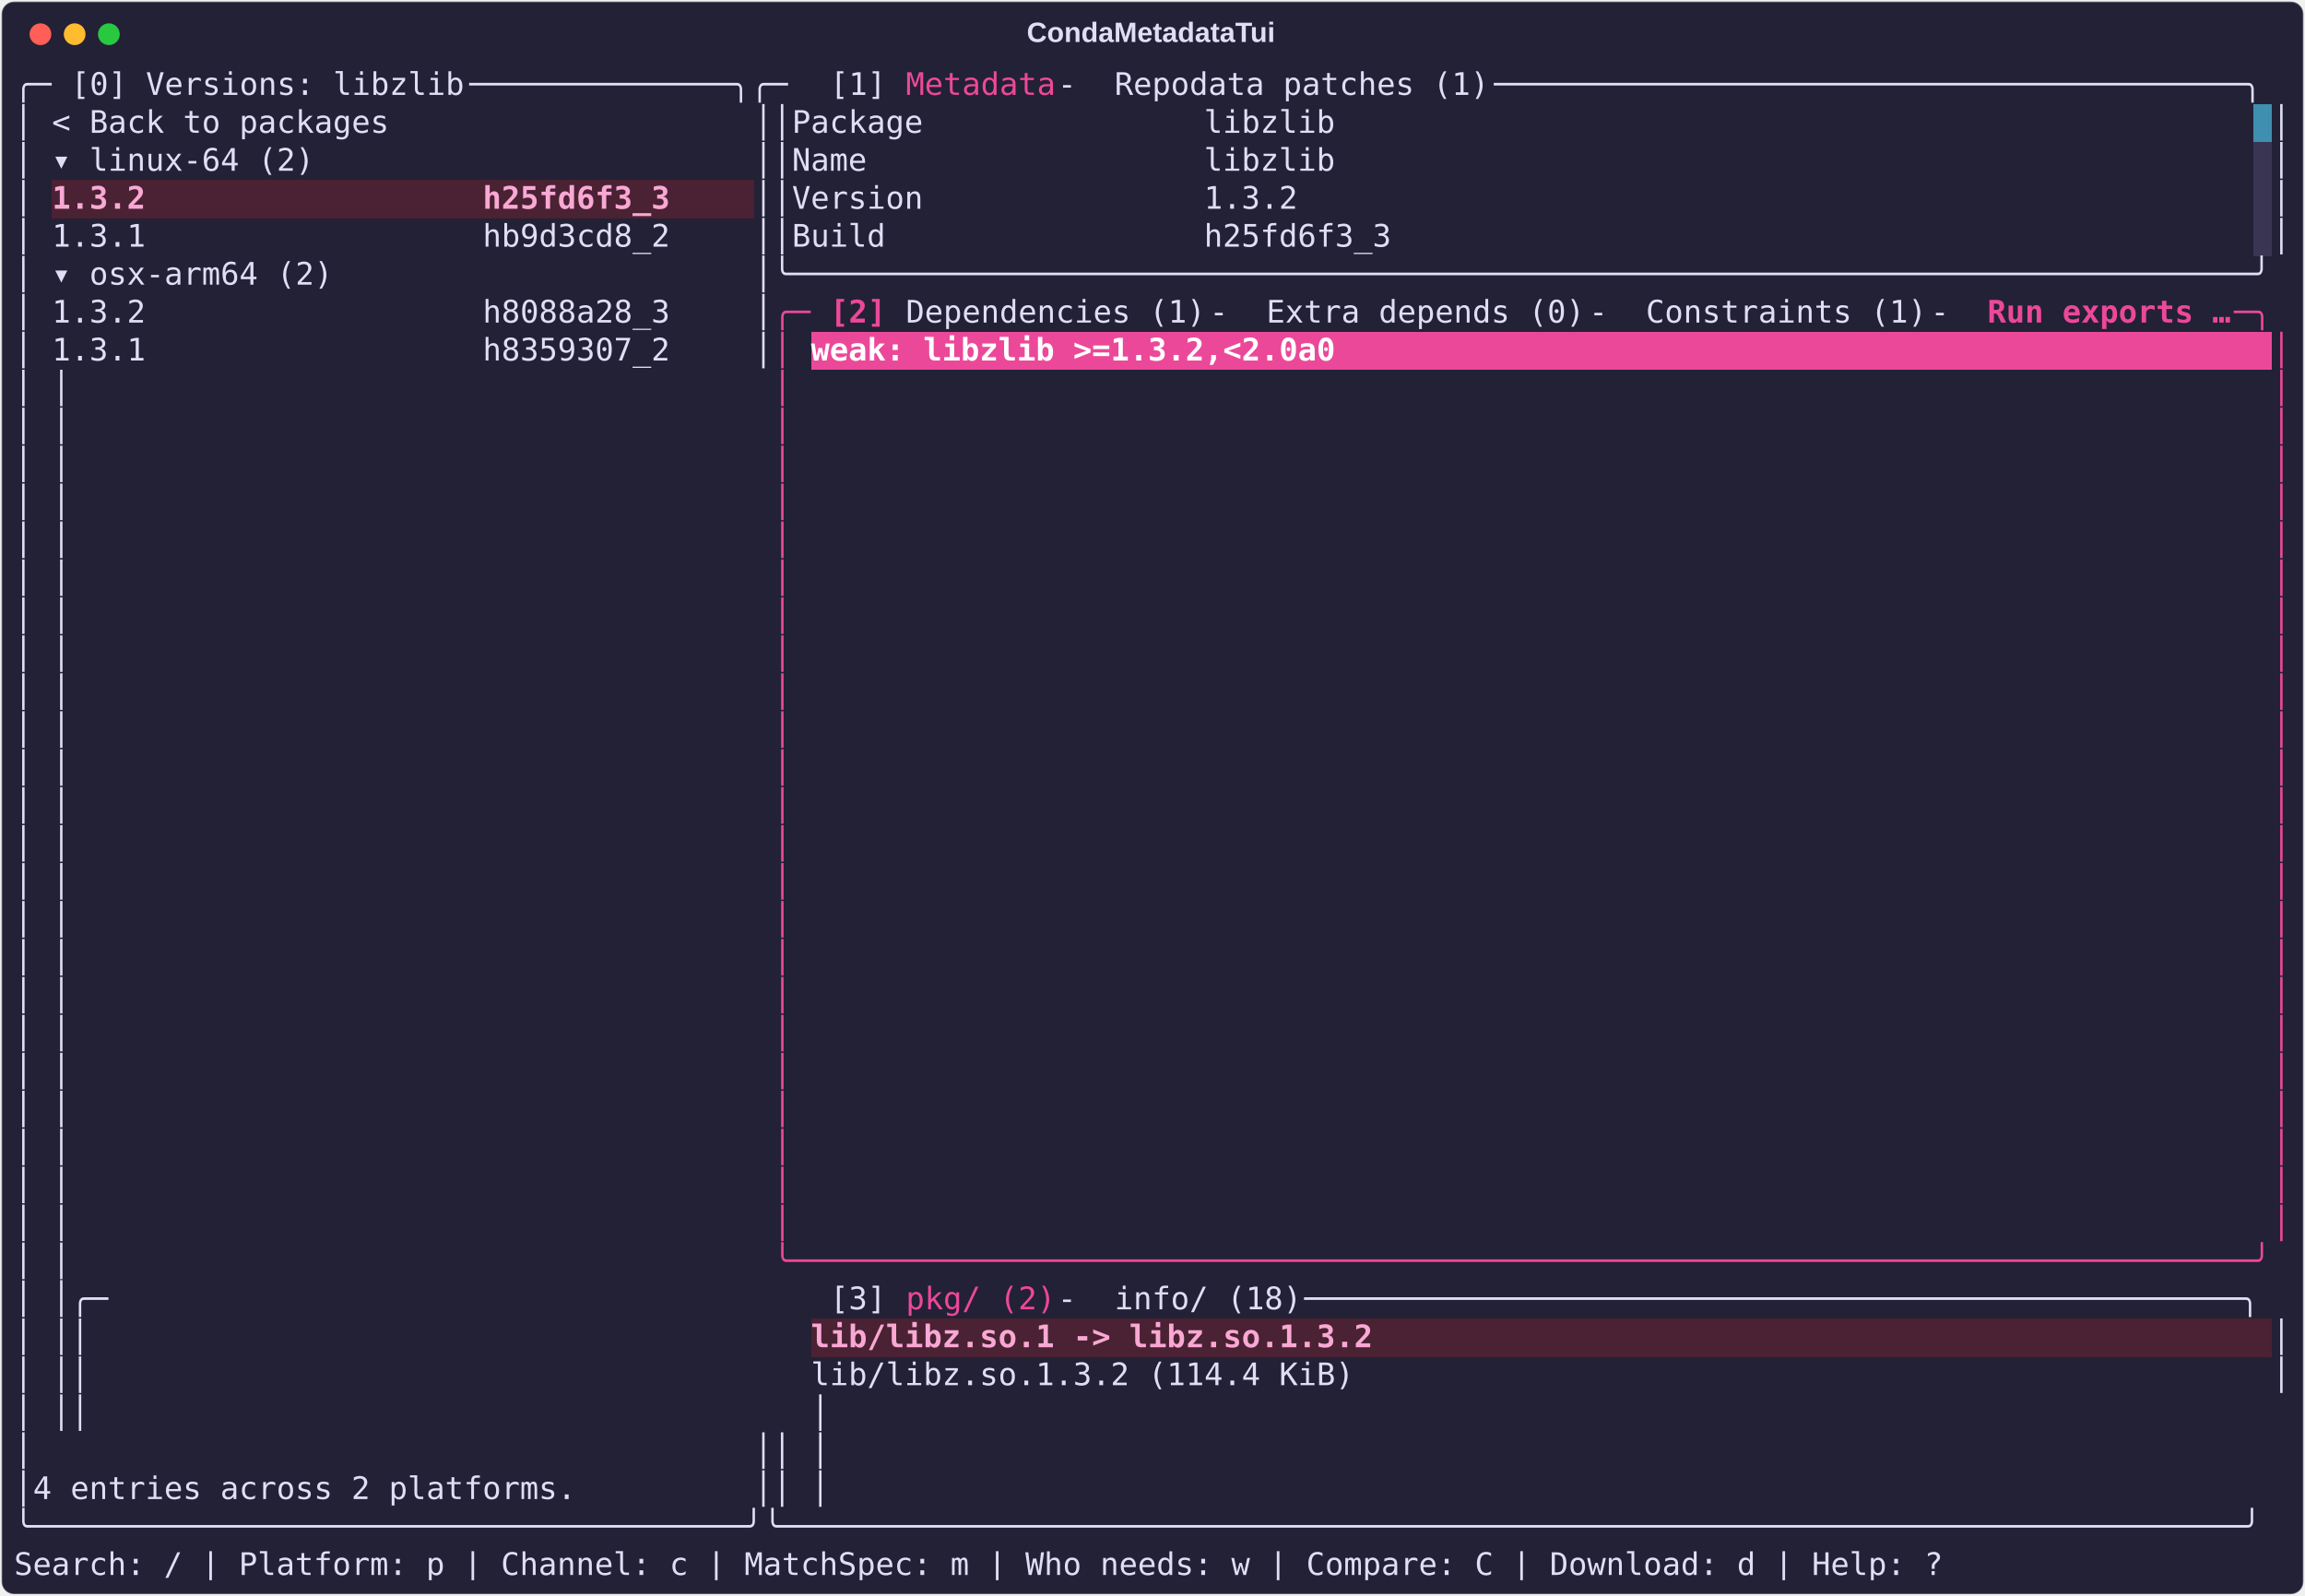
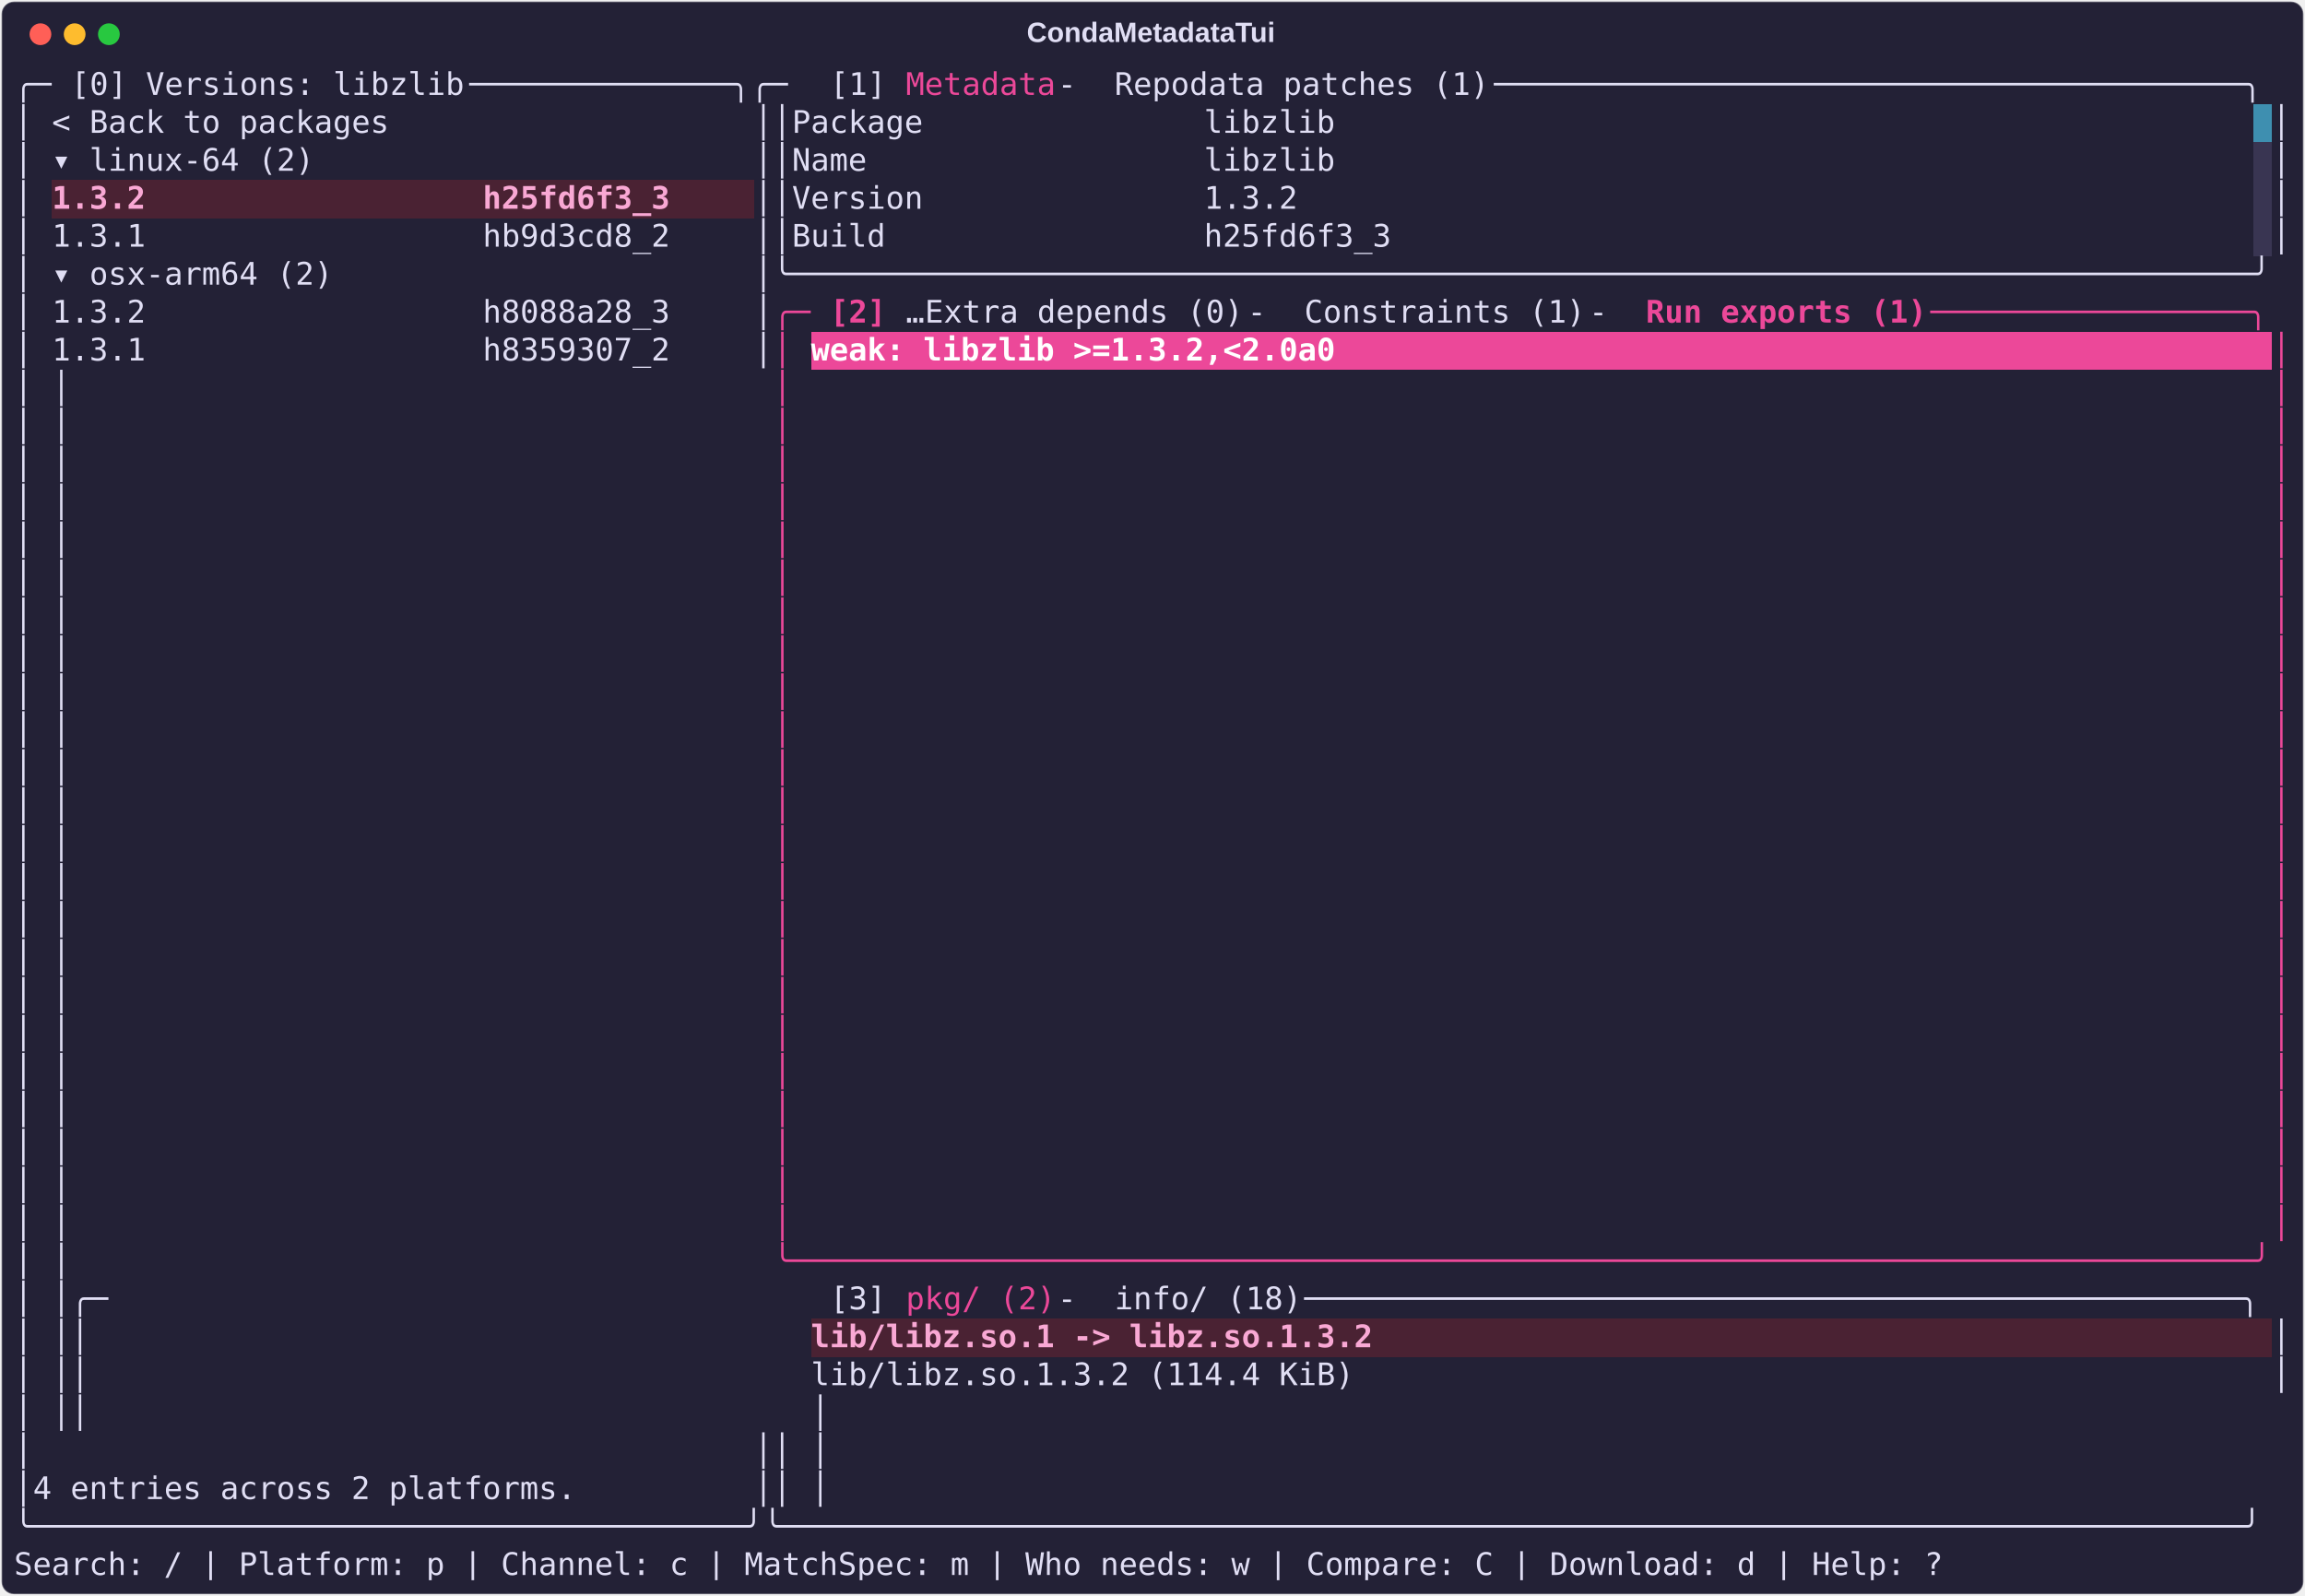
<svg xmlns="http://www.w3.org/2000/svg" class="rich-terminal" viewBox="0 0 1482 1026.0">
  <style>

    @font-face {
        font-family: "Fira Code";
        src: local("FiraCode-Regular"),
                url("https://cdnjs.cloudflare.com/ajax/libs/firacode/6.2.0/woff2/FiraCode-Regular.woff2") format("woff2"),
                url("https://cdnjs.cloudflare.com/ajax/libs/firacode/6.2.0/woff/FiraCode-Regular.woff") format("woff");
        font-style: normal;
        font-weight: 400;
    }
    @font-face {
        font-family: "Fira Code";
        src: local("FiraCode-Bold"),
                url("https://cdnjs.cloudflare.com/ajax/libs/firacode/6.2.0/woff2/FiraCode-Bold.woff2") format("woff2"),
                url("https://cdnjs.cloudflare.com/ajax/libs/firacode/6.2.0/woff/FiraCode-Bold.woff") format("woff");
        font-style: bold;
        font-weight: 700;
    }

    .terminal-matrix {
        font-family: Fira Code, monospace;
        font-size: 20px;
        line-height: 24.4px;
        font-variant-east-asian: full-width;
    }

    .terminal-title {
        font-size: 18px;
        font-weight: bold;
        font-family: arial;
    }

    .terminal-r1 { fill: #e0def4 }
.terminal-r2 { fill: #ec4899 }
.terminal-r3 { fill: #232136 }
.terminal-r4 { fill: #f9a8d4;font-weight: bold }
.terminal-r5 { fill: #ec4899;font-weight: bold }
.terminal-r6 { fill: #ffffff;font-weight: bold }
    </style>
  <defs>
    <clipPath id="terminal-clip-terminal">
      <rect x="0" y="0" width="1463.0" height="975.0" />
    </clipPath>
    <clipPath id="terminal-line-0">
      <rect x="0" y="1.5" width="1464" height="24.65" />
    </clipPath>
    <clipPath id="terminal-line-1">
      <rect x="0" y="25.9" width="1464" height="24.65" />
    </clipPath>
    <clipPath id="terminal-line-2">
      <rect x="0" y="50.3" width="1464" height="24.65" />
    </clipPath>
    <clipPath id="terminal-line-3">
      <rect x="0" y="74.7" width="1464" height="24.65" />
    </clipPath>
    <clipPath id="terminal-line-4">
      <rect x="0" y="99.1" width="1464" height="24.65" />
    </clipPath>
    <clipPath id="terminal-line-5">
      <rect x="0" y="123.5" width="1464" height="24.65" />
    </clipPath>
    <clipPath id="terminal-line-6">
      <rect x="0" y="147.9" width="1464" height="24.65" />
    </clipPath>
    <clipPath id="terminal-line-7">
      <rect x="0" y="172.3" width="1464" height="24.65" />
    </clipPath>
    <clipPath id="terminal-line-8">
      <rect x="0" y="196.7" width="1464" height="24.65" />
    </clipPath>
    <clipPath id="terminal-line-9">
      <rect x="0" y="221.1" width="1464" height="24.65" />
    </clipPath>
    <clipPath id="terminal-line-10">
      <rect x="0" y="245.5" width="1464" height="24.65" />
    </clipPath>
    <clipPath id="terminal-line-11">
      <rect x="0" y="269.9" width="1464" height="24.65" />
    </clipPath>
    <clipPath id="terminal-line-12">
      <rect x="0" y="294.3" width="1464" height="24.65" />
    </clipPath>
    <clipPath id="terminal-line-13">
      <rect x="0" y="318.7" width="1464" height="24.65" />
    </clipPath>
    <clipPath id="terminal-line-14">
      <rect x="0" y="343.1" width="1464" height="24.65" />
    </clipPath>
    <clipPath id="terminal-line-15">
      <rect x="0" y="367.5" width="1464" height="24.65" />
    </clipPath>
    <clipPath id="terminal-line-16">
      <rect x="0" y="391.9" width="1464" height="24.65" />
    </clipPath>
    <clipPath id="terminal-line-17">
      <rect x="0" y="416.3" width="1464" height="24.65" />
    </clipPath>
    <clipPath id="terminal-line-18">
      <rect x="0" y="440.7" width="1464" height="24.65" />
    </clipPath>
    <clipPath id="terminal-line-19">
      <rect x="0" y="465.1" width="1464" height="24.65" />
    </clipPath>
    <clipPath id="terminal-line-20">
      <rect x="0" y="489.5" width="1464" height="24.65" />
    </clipPath>
    <clipPath id="terminal-line-21">
      <rect x="0" y="513.9" width="1464" height="24.65" />
    </clipPath>
    <clipPath id="terminal-line-22">
      <rect x="0" y="538.3" width="1464" height="24.65" />
    </clipPath>
    <clipPath id="terminal-line-23">
      <rect x="0" y="562.7" width="1464" height="24.65" />
    </clipPath>
    <clipPath id="terminal-line-24">
      <rect x="0" y="587.1" width="1464" height="24.65" />
    </clipPath>
    <clipPath id="terminal-line-25">
      <rect x="0" y="611.5" width="1464" height="24.65" />
    </clipPath>
    <clipPath id="terminal-line-26">
      <rect x="0" y="635.9" width="1464" height="24.65" />
    </clipPath>
    <clipPath id="terminal-line-27">
      <rect x="0" y="660.3" width="1464" height="24.65" />
    </clipPath>
    <clipPath id="terminal-line-28">
      <rect x="0" y="684.7" width="1464" height="24.65" />
    </clipPath>
    <clipPath id="terminal-line-29">
      <rect x="0" y="709.1" width="1464" height="24.65" />
    </clipPath>
    <clipPath id="terminal-line-30">
      <rect x="0" y="733.5" width="1464" height="24.65" />
    </clipPath>
    <clipPath id="terminal-line-31">
      <rect x="0" y="757.9" width="1464" height="24.65" />
    </clipPath>
    <clipPath id="terminal-line-32">
      <rect x="0" y="782.3" width="1464" height="24.65" />
    </clipPath>
    <clipPath id="terminal-line-33">
      <rect x="0" y="806.7" width="1464" height="24.65" />
    </clipPath>
    <clipPath id="terminal-line-34">
      <rect x="0" y="831.1" width="1464" height="24.65" />
    </clipPath>
    <clipPath id="terminal-line-35">
      <rect x="0" y="855.5" width="1464" height="24.65" />
    </clipPath>
    <clipPath id="terminal-line-36">
      <rect x="0" y="879.9" width="1464" height="24.65" />
    </clipPath>
    <clipPath id="terminal-line-37">
      <rect x="0" y="904.3" width="1464" height="24.65" />
    </clipPath>
    <clipPath id="terminal-line-38">
      <rect x="0" y="928.7" width="1464" height="24.65" />
    </clipPath>
  </defs>
  <rect fill="#232136" stroke="rgba(255,255,255,0.35)" stroke-width="1" x="1" y="1" width="1480" height="1024" rx="8" />
  <text class="terminal-title" fill="#e0def4" text-anchor="middle" x="740" y="27">CondaMetadataTui</text>
  <g transform="translate(26,22)">
    <circle cx="0" cy="0" r="7" fill="#ff5f57" />
    <circle cx="22" cy="0" r="7" fill="#febc2e" />
    <circle cx="44" cy="0" r="7" fill="#28c840" />
  </g>
  <g transform="translate(9, 41)" clip-path="url(#terminal-clip-terminal)">
    <rect fill="#3e8fb0" x="1439.6" y="25.9" width="12.2" height="24.65" shape-rendering="crispEdges" />
    <rect fill="#393552" x="1439.6" y="50.3" width="12.2" height="24.65" shape-rendering="crispEdges" />
    <rect fill="#4a2233" x="24.4" y="74.7" width="402.6" height="24.65" shape-rendering="crispEdges" />
    <rect fill="#4a2233" x="427" y="74.7" width="48.8" height="24.65" shape-rendering="crispEdges" />
    <rect fill="#393552" x="1439.6" y="74.7" width="12.2" height="24.65" shape-rendering="crispEdges" />
    <rect fill="#393552" x="1439.6" y="99.1" width="12.2" height="24.65" shape-rendering="crispEdges" />
    <rect fill="#ec4899" x="512.4" y="172.3" width="341.6" height="24.65" shape-rendering="crispEdges" />
    <rect fill="#ec4899" x="854" y="172.3" width="597.8" height="24.65" shape-rendering="crispEdges" />
    <rect fill="#4a2233" x="512.4" y="806.7" width="366" height="24.65" shape-rendering="crispEdges" />
    <rect fill="#4a2233" x="878.4" y="806.7" width="573.4" height="24.65" shape-rendering="crispEdges" />
    <g class="terminal-matrix">
      <text class="terminal-r1" x="0" y="20" textLength="36.6" clip-path="url(#terminal-line-0)">╭─ </text>
      <text class="terminal-r1" x="36.6" y="20" textLength="256.2" clip-path="url(#terminal-line-0)">[0] Versions: libzlib</text>
      <text class="terminal-r1" x="292.8" y="20" textLength="231.8" clip-path="url(#terminal-line-0)"> ──────────────╮╭─ </text>
      <text class="terminal-r1" x="524.6" y="20" textLength="48.8" clip-path="url(#terminal-line-0)">[1] </text>
      <text class="terminal-r2" x="573.4" y="20" textLength="97.6" clip-path="url(#terminal-line-0)">Metadata</text>
      <text class="terminal-r1" x="671" y="20" textLength="36.6" clip-path="url(#terminal-line-0)"> - </text>
      <text class="terminal-r1" x="707.6" y="20" textLength="244" clip-path="url(#terminal-line-0)">Repodata patches (1)</text>
      <text class="terminal-r1" x="951.6" y="20" textLength="512.4" clip-path="url(#terminal-line-0)"> ────────────────────────────────────────╮</text>
      <text class="terminal-r1" x="1464" y="20" textLength="12.2" clip-path="url(#terminal-line-0)">
</text>
      <text class="terminal-r1" x="0" y="44.4" textLength="12.2" clip-path="url(#terminal-line-1)">│</text>
      <text class="terminal-r1" x="24.4" y="44.4" textLength="219.6" clip-path="url(#terminal-line-1)">&lt; Back to packages</text>
      <text class="terminal-r1" x="475.8" y="44.4" textLength="24.4" clip-path="url(#terminal-line-1)">││</text>
      <text class="terminal-r1" x="500.2" y="44.4" textLength="353.8" clip-path="url(#terminal-line-1)">Package               libzlib</text>
      <text class="terminal-r1" x="1451.8" y="44.4" textLength="12.2" clip-path="url(#terminal-line-1)">│</text>
      <text class="terminal-r1" x="1464" y="44.4" textLength="12.2" clip-path="url(#terminal-line-1)">
</text>
      <text class="terminal-r1" x="0" y="68.8" textLength="12.2" clip-path="url(#terminal-line-2)">│</text>
      <text class="terminal-r1" x="24.4" y="68.8" textLength="170.8" clip-path="url(#terminal-line-2)">▾ linux-64 (2)</text>
      <text class="terminal-r1" x="475.8" y="68.8" textLength="24.4" clip-path="url(#terminal-line-2)">││</text>
      <text class="terminal-r1" x="500.2" y="68.8" textLength="353.8" clip-path="url(#terminal-line-2)">Name                  libzlib</text>
      <text class="terminal-r1" x="1451.8" y="68.8" textLength="12.2" clip-path="url(#terminal-line-2)">│</text>
      <text class="terminal-r1" x="1464" y="68.8" textLength="12.2" clip-path="url(#terminal-line-2)">
</text>
      <text class="terminal-r1" x="0" y="93.2" textLength="12.2" clip-path="url(#terminal-line-3)">│</text>
      <text class="terminal-r4" x="24.4" y="93.2" textLength="402.6" clip-path="url(#terminal-line-3)">1.3.2                  h25fd6f3_3</text>
      <text class="terminal-r1" x="475.8" y="93.2" textLength="24.4" clip-path="url(#terminal-line-3)">││</text>
      <text class="terminal-r1" x="500.2" y="93.2" textLength="329.4" clip-path="url(#terminal-line-3)">Version               1.3.2</text>
      <text class="terminal-r1" x="1451.8" y="93.2" textLength="12.2" clip-path="url(#terminal-line-3)">│</text>
      <text class="terminal-r1" x="1464" y="93.2" textLength="12.2" clip-path="url(#terminal-line-3)">
</text>
      <text class="terminal-r1" x="0" y="117.6" textLength="12.2" clip-path="url(#terminal-line-4)">│</text>
      <text class="terminal-r1" x="24.4" y="117.6" textLength="402.6" clip-path="url(#terminal-line-4)">1.3.1                  hb9d3cd8_2</text>
      <text class="terminal-r1" x="475.8" y="117.6" textLength="24.4" clip-path="url(#terminal-line-4)">││</text>
      <text class="terminal-r1" x="500.2" y="117.6" textLength="390.4" clip-path="url(#terminal-line-4)">Build                 h25fd6f3_3</text>
      <text class="terminal-r1" x="1451.8" y="117.6" textLength="12.2" clip-path="url(#terminal-line-4)">│</text>
      <text class="terminal-r1" x="1464" y="117.6" textLength="12.2" clip-path="url(#terminal-line-4)">
</text>
      <text class="terminal-r1" x="0" y="142" textLength="12.2" clip-path="url(#terminal-line-5)">│</text>
      <text class="terminal-r1" x="24.4" y="142" textLength="183" clip-path="url(#terminal-line-5)">▾ osx-arm64 (2)</text>
      <text class="terminal-r1" x="475.8" y="142" textLength="988.2" clip-path="url(#terminal-line-5)">│╰──────────────────────────────────────────────────────────────────────────────╯</text>
      <text class="terminal-r1" x="1464" y="142" textLength="12.2" clip-path="url(#terminal-line-5)">
</text>
      <text class="terminal-r1" x="0" y="166.4" textLength="12.2" clip-path="url(#terminal-line-6)">│</text>
      <text class="terminal-r1" x="24.4" y="166.4" textLength="402.6" clip-path="url(#terminal-line-6)">1.3.2                  h8088a28_3</text>
      <text class="terminal-r1" x="475.8" y="166.4" textLength="12.2" clip-path="url(#terminal-line-6)">│</text>
      <text class="terminal-r2" x="488" y="166.4" textLength="36.6" clip-path="url(#terminal-line-6)">╭─ </text>
      <text class="terminal-r5" x="524.6" y="166.4" textLength="48.8" clip-path="url(#terminal-line-6)">[2] </text>
-       <text class="terminal-r1" x="573.4" y="166.4" textLength="195.2" clip-path="url(#terminal-line-6)">Dependencies (1)</text>
-       <text class="terminal-r1" x="768.6" y="166.4" textLength="36.6" clip-path="url(#terminal-line-6)"> - </text>
-       <text class="terminal-r1" x="805.2" y="166.4" textLength="207.4" clip-path="url(#terminal-line-6)">Extra depends (0)</text>
+       <text class="terminal-r1" x="573.4" y="166.4" textLength="12.2" clip-path="url(#terminal-line-6)">…</text>
+       <text class="terminal-r1" x="585.6" y="166.4" textLength="207.4" clip-path="url(#terminal-line-6)">Extra depends (0)</text>
+       <text class="terminal-r1" x="793" y="166.4" textLength="36.6" clip-path="url(#terminal-line-6)"> - </text>
+       <text class="terminal-r1" x="829.6" y="166.4" textLength="183" clip-path="url(#terminal-line-6)">Constraints (1)</text>
      <text class="terminal-r1" x="1012.6" y="166.4" textLength="36.6" clip-path="url(#terminal-line-6)"> - </text>
-       <text class="terminal-r1" x="1049.2" y="166.4" textLength="183" clip-path="url(#terminal-line-6)">Constraints (1)</text>
-       <text class="terminal-r1" x="1232.2" y="166.4" textLength="36.6" clip-path="url(#terminal-line-6)"> - </text>
-       <text class="terminal-r5" x="1268.8" y="166.4" textLength="158.6" clip-path="url(#terminal-line-6)">Run exports …</text>
-       <text class="terminal-r2" x="1427.4" y="166.4" textLength="36.6" clip-path="url(#terminal-line-6)"> ─╮</text>
+       <text class="terminal-r5" x="1049.2" y="166.4" textLength="183" clip-path="url(#terminal-line-6)">Run exports (1)</text>
+       <text class="terminal-r2" x="1232.2" y="166.4" textLength="231.8" clip-path="url(#terminal-line-6)"> ─────────────────╮</text>
      <text class="terminal-r1" x="1464" y="166.4" textLength="12.2" clip-path="url(#terminal-line-6)">
</text>
      <text class="terminal-r1" x="0" y="190.8" textLength="12.2" clip-path="url(#terminal-line-7)">│</text>
      <text class="terminal-r1" x="24.4" y="190.8" textLength="402.6" clip-path="url(#terminal-line-7)">1.3.1                  h8359307_2</text>
      <text class="terminal-r1" x="475.8" y="190.8" textLength="12.2" clip-path="url(#terminal-line-7)">│</text>
      <text class="terminal-r2" x="488" y="190.8" textLength="12.2" clip-path="url(#terminal-line-7)">│</text>
      <text class="terminal-r6" x="512.4" y="190.8" textLength="341.6" clip-path="url(#terminal-line-7)">weak: libzlib &gt;=1.3.2,&lt;2.0a0</text>
      <text class="terminal-r2" x="1451.8" y="190.8" textLength="12.2" clip-path="url(#terminal-line-7)">│</text>
      <text class="terminal-r1" x="1464" y="190.8" textLength="12.2" clip-path="url(#terminal-line-7)">
</text>
      <text class="terminal-r1" x="0" y="215.2" textLength="12.2" clip-path="url(#terminal-line-8)">│</text>
      <text class="terminal-r1" x="24.4" y="215.2" textLength="463.6" clip-path="url(#terminal-line-8)">                                     │</text>
      <text class="terminal-r2" x="488" y="215.2" textLength="12.2" clip-path="url(#terminal-line-8)">│</text>
      <text class="terminal-r2" x="1451.8" y="215.2" textLength="12.2" clip-path="url(#terminal-line-8)">│</text>
      <text class="terminal-r1" x="1464" y="215.2" textLength="12.2" clip-path="url(#terminal-line-8)">
</text>
      <text class="terminal-r1" x="0" y="239.6" textLength="12.2" clip-path="url(#terminal-line-9)">│</text>
      <text class="terminal-r1" x="24.4" y="239.6" textLength="463.6" clip-path="url(#terminal-line-9)">                                     │</text>
      <text class="terminal-r2" x="488" y="239.6" textLength="12.2" clip-path="url(#terminal-line-9)">│</text>
      <text class="terminal-r2" x="1451.8" y="239.6" textLength="12.2" clip-path="url(#terminal-line-9)">│</text>
      <text class="terminal-r1" x="1464" y="239.6" textLength="12.2" clip-path="url(#terminal-line-9)">
</text>
      <text class="terminal-r1" x="0" y="264" textLength="12.2" clip-path="url(#terminal-line-10)">│</text>
      <text class="terminal-r1" x="24.4" y="264" textLength="463.6" clip-path="url(#terminal-line-10)">                                     │</text>
      <text class="terminal-r2" x="488" y="264" textLength="12.2" clip-path="url(#terminal-line-10)">│</text>
      <text class="terminal-r2" x="1451.8" y="264" textLength="12.2" clip-path="url(#terminal-line-10)">│</text>
      <text class="terminal-r1" x="1464" y="264" textLength="12.2" clip-path="url(#terminal-line-10)">
</text>
      <text class="terminal-r1" x="0" y="288.4" textLength="12.2" clip-path="url(#terminal-line-11)">│</text>
      <text class="terminal-r1" x="24.4" y="288.4" textLength="463.6" clip-path="url(#terminal-line-11)">                                     │</text>
      <text class="terminal-r2" x="488" y="288.4" textLength="12.2" clip-path="url(#terminal-line-11)">│</text>
      <text class="terminal-r2" x="1451.8" y="288.4" textLength="12.2" clip-path="url(#terminal-line-11)">│</text>
      <text class="terminal-r1" x="1464" y="288.4" textLength="12.2" clip-path="url(#terminal-line-11)">
</text>
      <text class="terminal-r1" x="0" y="312.8" textLength="12.2" clip-path="url(#terminal-line-12)">│</text>
      <text class="terminal-r1" x="24.4" y="312.8" textLength="463.6" clip-path="url(#terminal-line-12)">                                     │</text>
      <text class="terminal-r2" x="488" y="312.8" textLength="12.2" clip-path="url(#terminal-line-12)">│</text>
      <text class="terminal-r2" x="1451.8" y="312.8" textLength="12.2" clip-path="url(#terminal-line-12)">│</text>
      <text class="terminal-r1" x="1464" y="312.8" textLength="12.2" clip-path="url(#terminal-line-12)">
</text>
      <text class="terminal-r1" x="0" y="337.2" textLength="12.2" clip-path="url(#terminal-line-13)">│</text>
      <text class="terminal-r1" x="24.4" y="337.2" textLength="463.6" clip-path="url(#terminal-line-13)">                                     │</text>
      <text class="terminal-r2" x="488" y="337.2" textLength="12.2" clip-path="url(#terminal-line-13)">│</text>
      <text class="terminal-r2" x="1451.8" y="337.2" textLength="12.2" clip-path="url(#terminal-line-13)">│</text>
      <text class="terminal-r1" x="1464" y="337.2" textLength="12.2" clip-path="url(#terminal-line-13)">
</text>
      <text class="terminal-r1" x="0" y="361.6" textLength="12.2" clip-path="url(#terminal-line-14)">│</text>
      <text class="terminal-r1" x="24.4" y="361.6" textLength="463.6" clip-path="url(#terminal-line-14)">                                     │</text>
      <text class="terminal-r2" x="488" y="361.6" textLength="12.2" clip-path="url(#terminal-line-14)">│</text>
      <text class="terminal-r2" x="1451.8" y="361.6" textLength="12.2" clip-path="url(#terminal-line-14)">│</text>
      <text class="terminal-r1" x="1464" y="361.6" textLength="12.2" clip-path="url(#terminal-line-14)">
</text>
      <text class="terminal-r1" x="0" y="386" textLength="12.2" clip-path="url(#terminal-line-15)">│</text>
      <text class="terminal-r1" x="24.4" y="386" textLength="463.6" clip-path="url(#terminal-line-15)">                                     │</text>
      <text class="terminal-r2" x="488" y="386" textLength="12.2" clip-path="url(#terminal-line-15)">│</text>
      <text class="terminal-r2" x="1451.8" y="386" textLength="12.2" clip-path="url(#terminal-line-15)">│</text>
      <text class="terminal-r1" x="1464" y="386" textLength="12.2" clip-path="url(#terminal-line-15)">
</text>
      <text class="terminal-r1" x="0" y="410.4" textLength="12.2" clip-path="url(#terminal-line-16)">│</text>
      <text class="terminal-r1" x="24.4" y="410.4" textLength="463.6" clip-path="url(#terminal-line-16)">                                     │</text>
      <text class="terminal-r2" x="488" y="410.4" textLength="12.2" clip-path="url(#terminal-line-16)">│</text>
      <text class="terminal-r2" x="1451.8" y="410.4" textLength="12.2" clip-path="url(#terminal-line-16)">│</text>
      <text class="terminal-r1" x="1464" y="410.4" textLength="12.2" clip-path="url(#terminal-line-16)">
</text>
      <text class="terminal-r1" x="0" y="434.8" textLength="12.2" clip-path="url(#terminal-line-17)">│</text>
      <text class="terminal-r1" x="24.4" y="434.8" textLength="463.6" clip-path="url(#terminal-line-17)">                                     │</text>
      <text class="terminal-r2" x="488" y="434.8" textLength="12.2" clip-path="url(#terminal-line-17)">│</text>
      <text class="terminal-r2" x="1451.8" y="434.8" textLength="12.2" clip-path="url(#terminal-line-17)">│</text>
      <text class="terminal-r1" x="1464" y="434.8" textLength="12.2" clip-path="url(#terminal-line-17)">
</text>
      <text class="terminal-r1" x="0" y="459.2" textLength="12.2" clip-path="url(#terminal-line-18)">│</text>
      <text class="terminal-r1" x="24.4" y="459.2" textLength="463.6" clip-path="url(#terminal-line-18)">                                     │</text>
      <text class="terminal-r2" x="488" y="459.2" textLength="12.2" clip-path="url(#terminal-line-18)">│</text>
      <text class="terminal-r2" x="1451.8" y="459.2" textLength="12.2" clip-path="url(#terminal-line-18)">│</text>
      <text class="terminal-r1" x="1464" y="459.2" textLength="12.2" clip-path="url(#terminal-line-18)">
</text>
      <text class="terminal-r1" x="0" y="483.6" textLength="12.2" clip-path="url(#terminal-line-19)">│</text>
      <text class="terminal-r1" x="24.4" y="483.6" textLength="463.6" clip-path="url(#terminal-line-19)">                                     │</text>
      <text class="terminal-r2" x="488" y="483.6" textLength="12.2" clip-path="url(#terminal-line-19)">│</text>
      <text class="terminal-r2" x="1451.8" y="483.6" textLength="12.2" clip-path="url(#terminal-line-19)">│</text>
      <text class="terminal-r1" x="1464" y="483.6" textLength="12.2" clip-path="url(#terminal-line-19)">
</text>
      <text class="terminal-r1" x="0" y="508" textLength="12.2" clip-path="url(#terminal-line-20)">│</text>
      <text class="terminal-r1" x="24.4" y="508" textLength="463.6" clip-path="url(#terminal-line-20)">                                     │</text>
      <text class="terminal-r2" x="488" y="508" textLength="12.2" clip-path="url(#terminal-line-20)">│</text>
      <text class="terminal-r2" x="1451.8" y="508" textLength="12.2" clip-path="url(#terminal-line-20)">│</text>
      <text class="terminal-r1" x="1464" y="508" textLength="12.2" clip-path="url(#terminal-line-20)">
</text>
      <text class="terminal-r1" x="0" y="532.4" textLength="12.2" clip-path="url(#terminal-line-21)">│</text>
      <text class="terminal-r1" x="24.4" y="532.4" textLength="463.6" clip-path="url(#terminal-line-21)">                                     │</text>
      <text class="terminal-r2" x="488" y="532.4" textLength="12.2" clip-path="url(#terminal-line-21)">│</text>
      <text class="terminal-r2" x="1451.8" y="532.4" textLength="12.2" clip-path="url(#terminal-line-21)">│</text>
      <text class="terminal-r1" x="1464" y="532.4" textLength="12.2" clip-path="url(#terminal-line-21)">
</text>
      <text class="terminal-r1" x="0" y="556.8" textLength="12.2" clip-path="url(#terminal-line-22)">│</text>
      <text class="terminal-r1" x="24.4" y="556.8" textLength="463.6" clip-path="url(#terminal-line-22)">                                     │</text>
      <text class="terminal-r2" x="488" y="556.8" textLength="12.2" clip-path="url(#terminal-line-22)">│</text>
      <text class="terminal-r2" x="1451.8" y="556.8" textLength="12.2" clip-path="url(#terminal-line-22)">│</text>
      <text class="terminal-r1" x="1464" y="556.8" textLength="12.2" clip-path="url(#terminal-line-22)">
</text>
      <text class="terminal-r1" x="0" y="581.2" textLength="12.2" clip-path="url(#terminal-line-23)">│</text>
      <text class="terminal-r1" x="24.4" y="581.2" textLength="463.6" clip-path="url(#terminal-line-23)">                                     │</text>
      <text class="terminal-r2" x="488" y="581.2" textLength="12.2" clip-path="url(#terminal-line-23)">│</text>
      <text class="terminal-r2" x="1451.8" y="581.2" textLength="12.2" clip-path="url(#terminal-line-23)">│</text>
      <text class="terminal-r1" x="1464" y="581.2" textLength="12.2" clip-path="url(#terminal-line-23)">
</text>
      <text class="terminal-r1" x="0" y="605.6" textLength="12.2" clip-path="url(#terminal-line-24)">│</text>
      <text class="terminal-r1" x="24.4" y="605.6" textLength="463.6" clip-path="url(#terminal-line-24)">                                     │</text>
      <text class="terminal-r2" x="488" y="605.6" textLength="12.2" clip-path="url(#terminal-line-24)">│</text>
      <text class="terminal-r2" x="1451.8" y="605.6" textLength="12.2" clip-path="url(#terminal-line-24)">│</text>
      <text class="terminal-r1" x="1464" y="605.6" textLength="12.2" clip-path="url(#terminal-line-24)">
</text>
      <text class="terminal-r1" x="0" y="630" textLength="12.2" clip-path="url(#terminal-line-25)">│</text>
      <text class="terminal-r1" x="24.4" y="630" textLength="463.6" clip-path="url(#terminal-line-25)">                                     │</text>
      <text class="terminal-r2" x="488" y="630" textLength="12.2" clip-path="url(#terminal-line-25)">│</text>
      <text class="terminal-r2" x="1451.8" y="630" textLength="12.2" clip-path="url(#terminal-line-25)">│</text>
      <text class="terminal-r1" x="1464" y="630" textLength="12.2" clip-path="url(#terminal-line-25)">
</text>
      <text class="terminal-r1" x="0" y="654.4" textLength="12.2" clip-path="url(#terminal-line-26)">│</text>
      <text class="terminal-r1" x="24.4" y="654.4" textLength="463.6" clip-path="url(#terminal-line-26)">                                     │</text>
      <text class="terminal-r2" x="488" y="654.4" textLength="12.2" clip-path="url(#terminal-line-26)">│</text>
      <text class="terminal-r2" x="1451.8" y="654.4" textLength="12.2" clip-path="url(#terminal-line-26)">│</text>
      <text class="terminal-r1" x="1464" y="654.4" textLength="12.2" clip-path="url(#terminal-line-26)">
</text>
      <text class="terminal-r1" x="0" y="678.8" textLength="12.2" clip-path="url(#terminal-line-27)">│</text>
      <text class="terminal-r1" x="24.4" y="678.8" textLength="463.6" clip-path="url(#terminal-line-27)">                                     │</text>
      <text class="terminal-r2" x="488" y="678.8" textLength="12.2" clip-path="url(#terminal-line-27)">│</text>
      <text class="terminal-r2" x="1451.8" y="678.8" textLength="12.2" clip-path="url(#terminal-line-27)">│</text>
      <text class="terminal-r1" x="1464" y="678.8" textLength="12.2" clip-path="url(#terminal-line-27)">
</text>
      <text class="terminal-r1" x="0" y="703.2" textLength="12.2" clip-path="url(#terminal-line-28)">│</text>
      <text class="terminal-r1" x="24.4" y="703.2" textLength="463.6" clip-path="url(#terminal-line-28)">                                     │</text>
      <text class="terminal-r2" x="488" y="703.2" textLength="12.2" clip-path="url(#terminal-line-28)">│</text>
      <text class="terminal-r2" x="1451.8" y="703.2" textLength="12.2" clip-path="url(#terminal-line-28)">│</text>
      <text class="terminal-r1" x="1464" y="703.2" textLength="12.2" clip-path="url(#terminal-line-28)">
</text>
      <text class="terminal-r1" x="0" y="727.6" textLength="12.2" clip-path="url(#terminal-line-29)">│</text>
      <text class="terminal-r1" x="24.4" y="727.6" textLength="463.6" clip-path="url(#terminal-line-29)">                                     │</text>
      <text class="terminal-r2" x="488" y="727.6" textLength="12.2" clip-path="url(#terminal-line-29)">│</text>
      <text class="terminal-r2" x="1451.8" y="727.6" textLength="12.2" clip-path="url(#terminal-line-29)">│</text>
      <text class="terminal-r1" x="1464" y="727.6" textLength="12.2" clip-path="url(#terminal-line-29)">
</text>
      <text class="terminal-r1" x="0" y="752" textLength="12.2" clip-path="url(#terminal-line-30)">│</text>
      <text class="terminal-r1" x="24.4" y="752" textLength="463.6" clip-path="url(#terminal-line-30)">                                     │</text>
      <text class="terminal-r2" x="488" y="752" textLength="12.2" clip-path="url(#terminal-line-30)">│</text>
      <text class="terminal-r2" x="1451.8" y="752" textLength="12.2" clip-path="url(#terminal-line-30)">│</text>
      <text class="terminal-r1" x="1464" y="752" textLength="12.2" clip-path="url(#terminal-line-30)">
</text>
      <text class="terminal-r1" x="0" y="776.4" textLength="12.2" clip-path="url(#terminal-line-31)">│</text>
      <text class="terminal-r1" x="24.4" y="776.4" textLength="463.6" clip-path="url(#terminal-line-31)">                                     │</text>
      <text class="terminal-r2" x="488" y="776.4" textLength="976" clip-path="url(#terminal-line-31)">╰──────────────────────────────────────────────────────────────────────────────╯</text>
      <text class="terminal-r1" x="1464" y="776.4" textLength="12.2" clip-path="url(#terminal-line-31)">
</text>
      <text class="terminal-r1" x="0" y="800.8" textLength="12.2" clip-path="url(#terminal-line-32)">│</text>
      <text class="terminal-r1" x="24.4" y="800.8" textLength="500.2" clip-path="url(#terminal-line-32)">                                     │╭─ </text>
      <text class="terminal-r1" x="524.6" y="800.8" textLength="48.8" clip-path="url(#terminal-line-32)">[3] </text>
      <text class="terminal-r2" x="573.4" y="800.8" textLength="97.6" clip-path="url(#terminal-line-32)">pkg/ (2)</text>
      <text class="terminal-r1" x="671" y="800.8" textLength="36.6" clip-path="url(#terminal-line-32)"> - </text>
      <text class="terminal-r1" x="707.6" y="800.8" textLength="122" clip-path="url(#terminal-line-32)">info/ (18)</text>
      <text class="terminal-r1" x="829.6" y="800.8" textLength="634.4" clip-path="url(#terminal-line-32)"> ──────────────────────────────────────────────────╮</text>
      <text class="terminal-r1" x="1464" y="800.8" textLength="12.2" clip-path="url(#terminal-line-32)">
</text>
      <text class="terminal-r1" x="0" y="825.2" textLength="12.2" clip-path="url(#terminal-line-33)">│</text>
      <text class="terminal-r1" x="24.4" y="825.2" textLength="475.8" clip-path="url(#terminal-line-33)">                                     ││</text>
      <text class="terminal-r4" x="512.4" y="825.2" textLength="366" clip-path="url(#terminal-line-33)">lib/libz.so.1 -&gt; libz.so.1.3.2</text>
      <text class="terminal-r1" x="1451.8" y="825.2" textLength="12.2" clip-path="url(#terminal-line-33)">│</text>
      <text class="terminal-r1" x="1464" y="825.2" textLength="12.2" clip-path="url(#terminal-line-33)">
</text>
      <text class="terminal-r1" x="0" y="849.6" textLength="12.2" clip-path="url(#terminal-line-34)">│</text>
      <text class="terminal-r1" x="24.4" y="849.6" textLength="475.8" clip-path="url(#terminal-line-34)">                                     ││</text>
      <text class="terminal-r1" x="512.4" y="849.6" textLength="353.8" clip-path="url(#terminal-line-34)">lib/libz.so.1.3.2 (114.4 KiB)</text>
      <text class="terminal-r1" x="1451.8" y="849.6" textLength="12.2" clip-path="url(#terminal-line-34)">│</text>
      <text class="terminal-r1" x="1464" y="849.6" textLength="12.2" clip-path="url(#terminal-line-34)">
</text>
      <text class="terminal-r1" x="0" y="874" textLength="12.2" clip-path="url(#terminal-line-35)">│</text>
      <text class="terminal-r1" x="24.4" y="874" textLength="475.8" clip-path="url(#terminal-line-35)">                                     ││</text>
      <text class="terminal-r1" x="512.4" y="874" textLength="951.6" clip-path="url(#terminal-line-35)">                                                                             │</text>
      <text class="terminal-r1" x="1464" y="874" textLength="12.2" clip-path="url(#terminal-line-35)">
</text>
      <text class="terminal-r1" x="0" y="898.4" textLength="12.2" clip-path="url(#terminal-line-36)">│</text>
      <text class="terminal-r1" x="475.8" y="898.4" textLength="24.4" clip-path="url(#terminal-line-36)">││</text>
      <text class="terminal-r1" x="512.4" y="898.4" textLength="951.6" clip-path="url(#terminal-line-36)">                                                                             │</text>
      <text class="terminal-r1" x="1464" y="898.4" textLength="12.2" clip-path="url(#terminal-line-36)">
</text>
      <text class="terminal-r1" x="0" y="922.8" textLength="12.2" clip-path="url(#terminal-line-37)">│</text>
      <text class="terminal-r1" x="12.2" y="922.8" textLength="353.8" clip-path="url(#terminal-line-37)">4 entries across 2 platforms.</text>
      <text class="terminal-r1" x="475.8" y="922.8" textLength="24.4" clip-path="url(#terminal-line-37)">││</text>
      <text class="terminal-r1" x="512.4" y="922.8" textLength="951.6" clip-path="url(#terminal-line-37)">                                                                             │</text>
      <text class="terminal-r1" x="1464" y="922.8" textLength="12.2" clip-path="url(#terminal-line-37)">
</text>
      <text class="terminal-r1" x="0" y="947.2" textLength="1464" clip-path="url(#terminal-line-38)">╰──────────────────────────────────────╯╰──────────────────────────────────────────────────────────────────────────────╯</text>
      <text class="terminal-r1" x="1464" y="947.2" textLength="12.2" clip-path="url(#terminal-line-38)">
</text>
      <text class="terminal-r1" x="0" y="971.6" textLength="1256.6" clip-path="url(#terminal-line-39)">Search: / | Platform: p | Channel: c | MatchSpec: m | Who needs: w | Compare: C | Download: d | Help: ?</text>
    </g>
  </g>
</svg>
